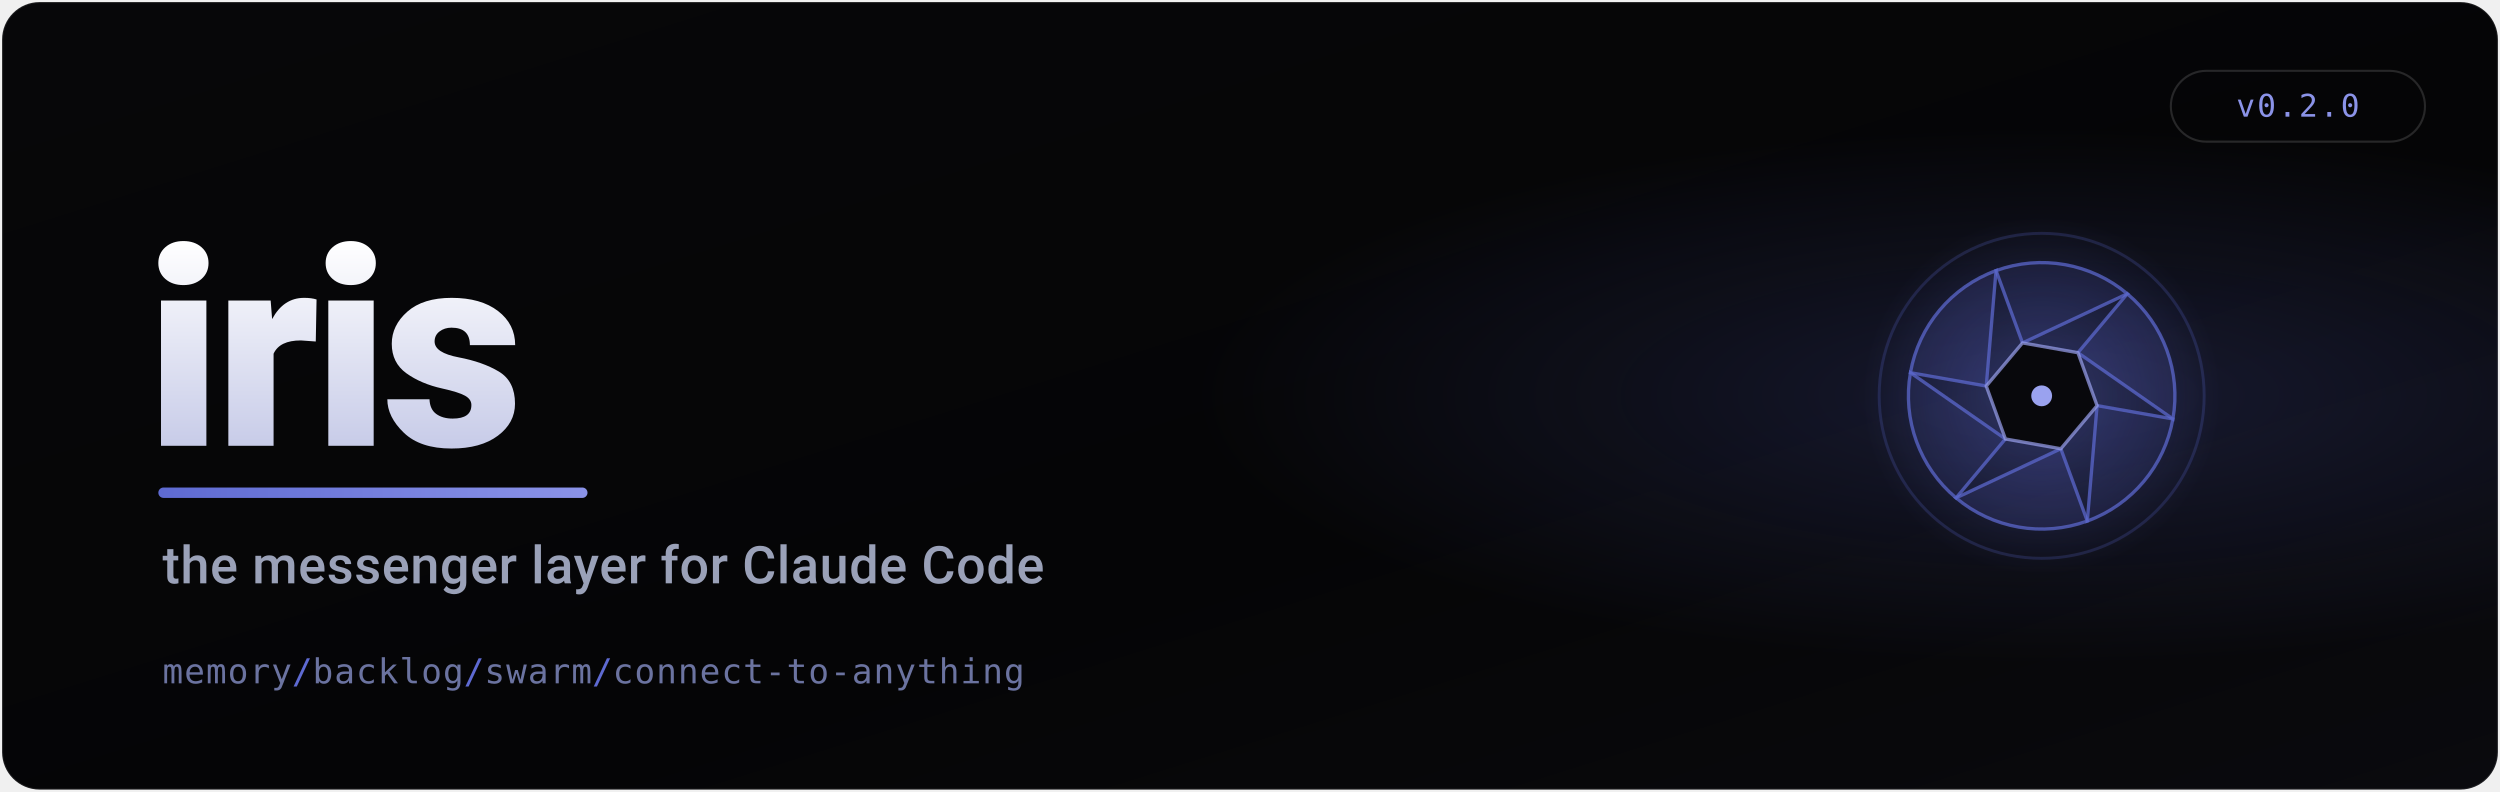
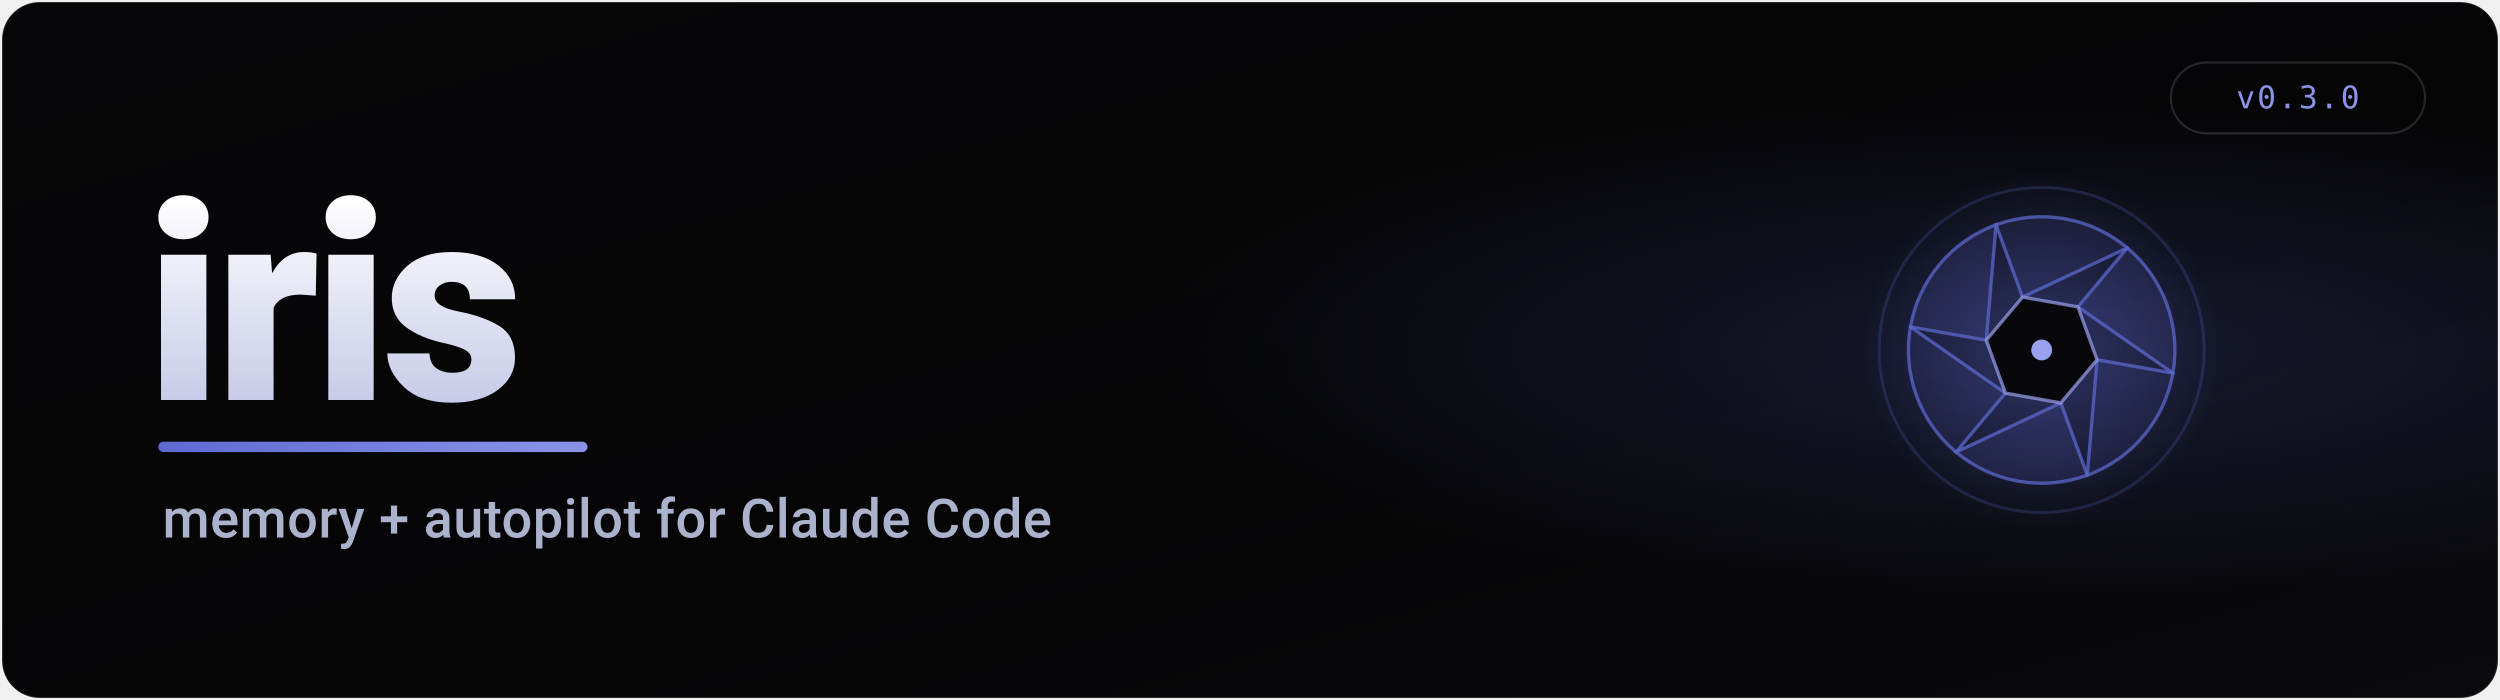
- <svg xmlns="http://www.w3.org/2000/svg" viewBox="0 0 1200 380" width="1200" height="380" role="img" aria-label="iris — the messenger layer for Claude Code">
+ <svg xmlns="http://www.w3.org/2000/svg" viewBox="0 0 1200 336" width="1200" height="336" role="img" aria-label="iris — memory and autopilot for Claude Code">
  <defs>
    <linearGradient id="ink" x1="0" y1="0" x2="1" y2="1">
      <stop offset="0" stop-color="#070709" />
      <stop offset="0.6" stop-color="#050506" />
      <stop offset="1" stop-color="#0a0a0e" />
    </linearGradient>
-     <radialGradient id="aura" cx="0.817" cy="0.500" r="0.34">
+     <radialGradient id="aura" cx="0.817" cy="0.500" r="0.36">
      <stop offset="0" stop-color="#5E6AD2" stop-opacity="0.20" />
      <stop offset="1" stop-color="#5E6AD2" stop-opacity="0" />
    </radialGradient>
    <radialGradient id="pupil" cx="0.5" cy="0.5" r="0.5">
      <stop offset="0" stop-color="#5E6AD2" stop-opacity="0.35" />
      <stop offset="1" stop-color="#5E6AD2" stop-opacity="0" />
    </radialGradient>
    <linearGradient id="word" x1="0" y1="0" x2="0" y2="1">
      <stop offset="0" stop-color="#ffffff" />
      <stop offset="1" stop-color="#c7cbe8" />
    </linearGradient>
    <linearGradient id="rule" x1="0" y1="0" x2="1" y2="0">
      <stop offset="0" stop-color="#5E6AD2" />
      <stop offset="1" stop-color="#8b93e8" />
    </linearGradient>
  </defs>
-   <rect x="1" y="1" width="1198" height="378" rx="18" fill="url(#ink)" />
-   <rect x="1" y="1" width="1198" height="378" rx="18" fill="url(#aura)" />
-   <rect x="1042" y="34" width="122" height="34" rx="17" fill="none" stroke="#ffffff" stroke-opacity="0.14" />
-   <text x="1103" y="56" text-anchor="middle" font-family="ui-monospace, 'JetBrains Mono', Menlo, monospace" font-size="15" letter-spacing="1" fill="#8b93e8">v0.2.0</text>
-   <circle cx="980" cy="190" r="86" fill="url(#pupil)" />
-   <circle cx="980" cy="190" r="78" fill="none" stroke="#5E6AD2" stroke-opacity="0.22" stroke-width="1.4" />
-   <path d="M1006.6 194.7 L1001.9 250.1 A64 64 0 0 0 1043.0 201.1 Z" fill="#5E6AD2" fill-opacity="0.10" stroke="#5E6AD2" stroke-opacity="0.72" stroke-width="1.6" />
-   <path d="M989.2 215.4 L938.9 239.0 A64 64 0 0 0 1001.9 250.1 Z" fill="#5E6AD2" fill-opacity="0.15" stroke="#5E6AD2" stroke-opacity="0.72" stroke-width="1.6" />
-   <path d="M962.6 210.7 L917.0 178.9 A64 64 0 0 0 938.9 239.0 Z" fill="#5E6AD2" fill-opacity="0.10" stroke="#5E6AD2" stroke-opacity="0.72" stroke-width="1.6" />
-   <path d="M953.4 185.3 L958.1 129.9 A64 64 0 0 0 917.0 178.9 Z" fill="#5E6AD2" fill-opacity="0.15" stroke="#5E6AD2" stroke-opacity="0.72" stroke-width="1.6" />
-   <path d="M970.8 164.6 L1021.1 141.0 A64 64 0 0 0 958.1 129.9 Z" fill="#5E6AD2" fill-opacity="0.10" stroke="#5E6AD2" stroke-opacity="0.72" stroke-width="1.6" />
-   <path d="M997.4 169.3 L1043.0 201.1 A64 64 0 0 0 1021.1 141.0 Z" fill="#5E6AD2" fill-opacity="0.15" stroke="#5E6AD2" stroke-opacity="0.72" stroke-width="1.6" />
-   <polygon points="1006.6,194.7 989.2,215.4 962.6,210.7 953.4,185.3 970.8,164.6 997.4,169.3" fill="#08080c" stroke="#9aa2ef" stroke-opacity="0.7" stroke-width="1.6" />
-   <circle cx="980" cy="190" r="5" fill="#9aa2ef" />
-   <text x="70" y="214" font-family="-apple-system, BlinkMacSystemFont, 'Segoe UI', Roboto, Helvetica, Arial, sans-serif" font-size="132" font-weight="800" letter-spacing="-3" fill="url(#word)">iris</text>
-   <rect x="76" y="234" width="206" height="5" rx="2.5" fill="url(#rule)" />
-   <text x="78" y="280" font-family="-apple-system, BlinkMacSystemFont, 'Segoe UI', Roboto, Helvetica, Arial, sans-serif" font-size="25" font-weight="500" letter-spacing="0.3" fill="#9aa1b8">the messenger layer for Claude Code</text>
-   <text x="78" y="328" font-family="ui-monospace, 'JetBrains Mono', Menlo, monospace" font-size="16.5" letter-spacing="0.5" fill="#6b73a0">memory<tspan fill="#5E6AD2">  /  </tspan>backlog<tspan fill="#5E6AD2">  /  </tspan>swarm<tspan fill="#5E6AD2">  /  </tspan>connect-to-anything</text>
-   <rect x="1" y="1" width="1198" height="378" rx="18" fill="none" stroke="#ffffff" stroke-opacity="0.09" />
+   <rect x="1" y="1" width="1198" height="334" rx="18" fill="url(#ink)" />
+   <rect x="1" y="1" width="1198" height="334" rx="18" fill="url(#aura)" />
+   <rect x="1042" y="30" width="122" height="34" rx="17" fill="none" stroke="#ffffff" stroke-opacity="0.14" />
+   <text x="1103" y="52" text-anchor="middle" font-family="ui-monospace, 'JetBrains Mono', Menlo, monospace" font-size="15" letter-spacing="1" fill="#8b93e8">v0.3.0</text>
+   <circle cx="980" cy="168" r="86" fill="url(#pupil)" />
+   <circle cx="980" cy="168" r="78" fill="none" stroke="#5E6AD2" stroke-opacity="0.22" stroke-width="1.4" />
+   <path d="M1006.6 172.7 L1001.9 228.1 A64 64 0 0 0 1043.0 179.1 Z" fill="#5E6AD2" fill-opacity="0.10" stroke="#5E6AD2" stroke-opacity="0.72" stroke-width="1.6" />
+   <path d="M989.2 193.4 L938.9 217.0 A64 64 0 0 0 1001.9 228.1 Z" fill="#5E6AD2" fill-opacity="0.15" stroke="#5E6AD2" stroke-opacity="0.72" stroke-width="1.6" />
+   <path d="M962.6 188.7 L917.0 156.9 A64 64 0 0 0 938.9 217.0 Z" fill="#5E6AD2" fill-opacity="0.10" stroke="#5E6AD2" stroke-opacity="0.72" stroke-width="1.6" />
+   <path d="M953.4 163.3 L958.1 107.9 A64 64 0 0 0 917.0 156.9 Z" fill="#5E6AD2" fill-opacity="0.15" stroke="#5E6AD2" stroke-opacity="0.72" stroke-width="1.6" />
+   <path d="M970.8 142.6 L1021.1 119.0 A64 64 0 0 0 958.1 107.9 Z" fill="#5E6AD2" fill-opacity="0.10" stroke="#5E6AD2" stroke-opacity="0.72" stroke-width="1.6" />
+   <path d="M997.4 147.3 L1043.0 179.1 A64 64 0 0 0 1021.1 119.0 Z" fill="#5E6AD2" fill-opacity="0.15" stroke="#5E6AD2" stroke-opacity="0.72" stroke-width="1.6" />
+   <polygon points="1006.6,172.7 989.2,193.4 962.6,188.7 953.4,163.3 970.8,142.6 997.4,147.3" fill="#08080c" stroke="#9aa2ef" stroke-opacity="0.7" stroke-width="1.6" />
+   <circle cx="980" cy="168" r="5" fill="#9aa2ef" />
+   <text x="70" y="192" font-family="-apple-system, BlinkMacSystemFont, 'Segoe UI', Roboto, Helvetica, Arial, sans-serif" font-size="132" font-weight="800" letter-spacing="-3" fill="url(#word)">iris</text>
+   <rect x="76" y="212" width="206" height="5" rx="2.5" fill="url(#rule)" />
+   <text x="78" y="258" font-family="-apple-system, BlinkMacSystemFont, 'Segoe UI', Roboto, Helvetica, Arial, sans-serif" font-size="26" font-weight="500" letter-spacing="0.2" fill="#aab2cc">memory + autopilot for Claude Code</text>
+   <rect x="1" y="1" width="1198" height="334" rx="18" fill="none" stroke="#ffffff" stroke-opacity="0.09" />
</svg>
